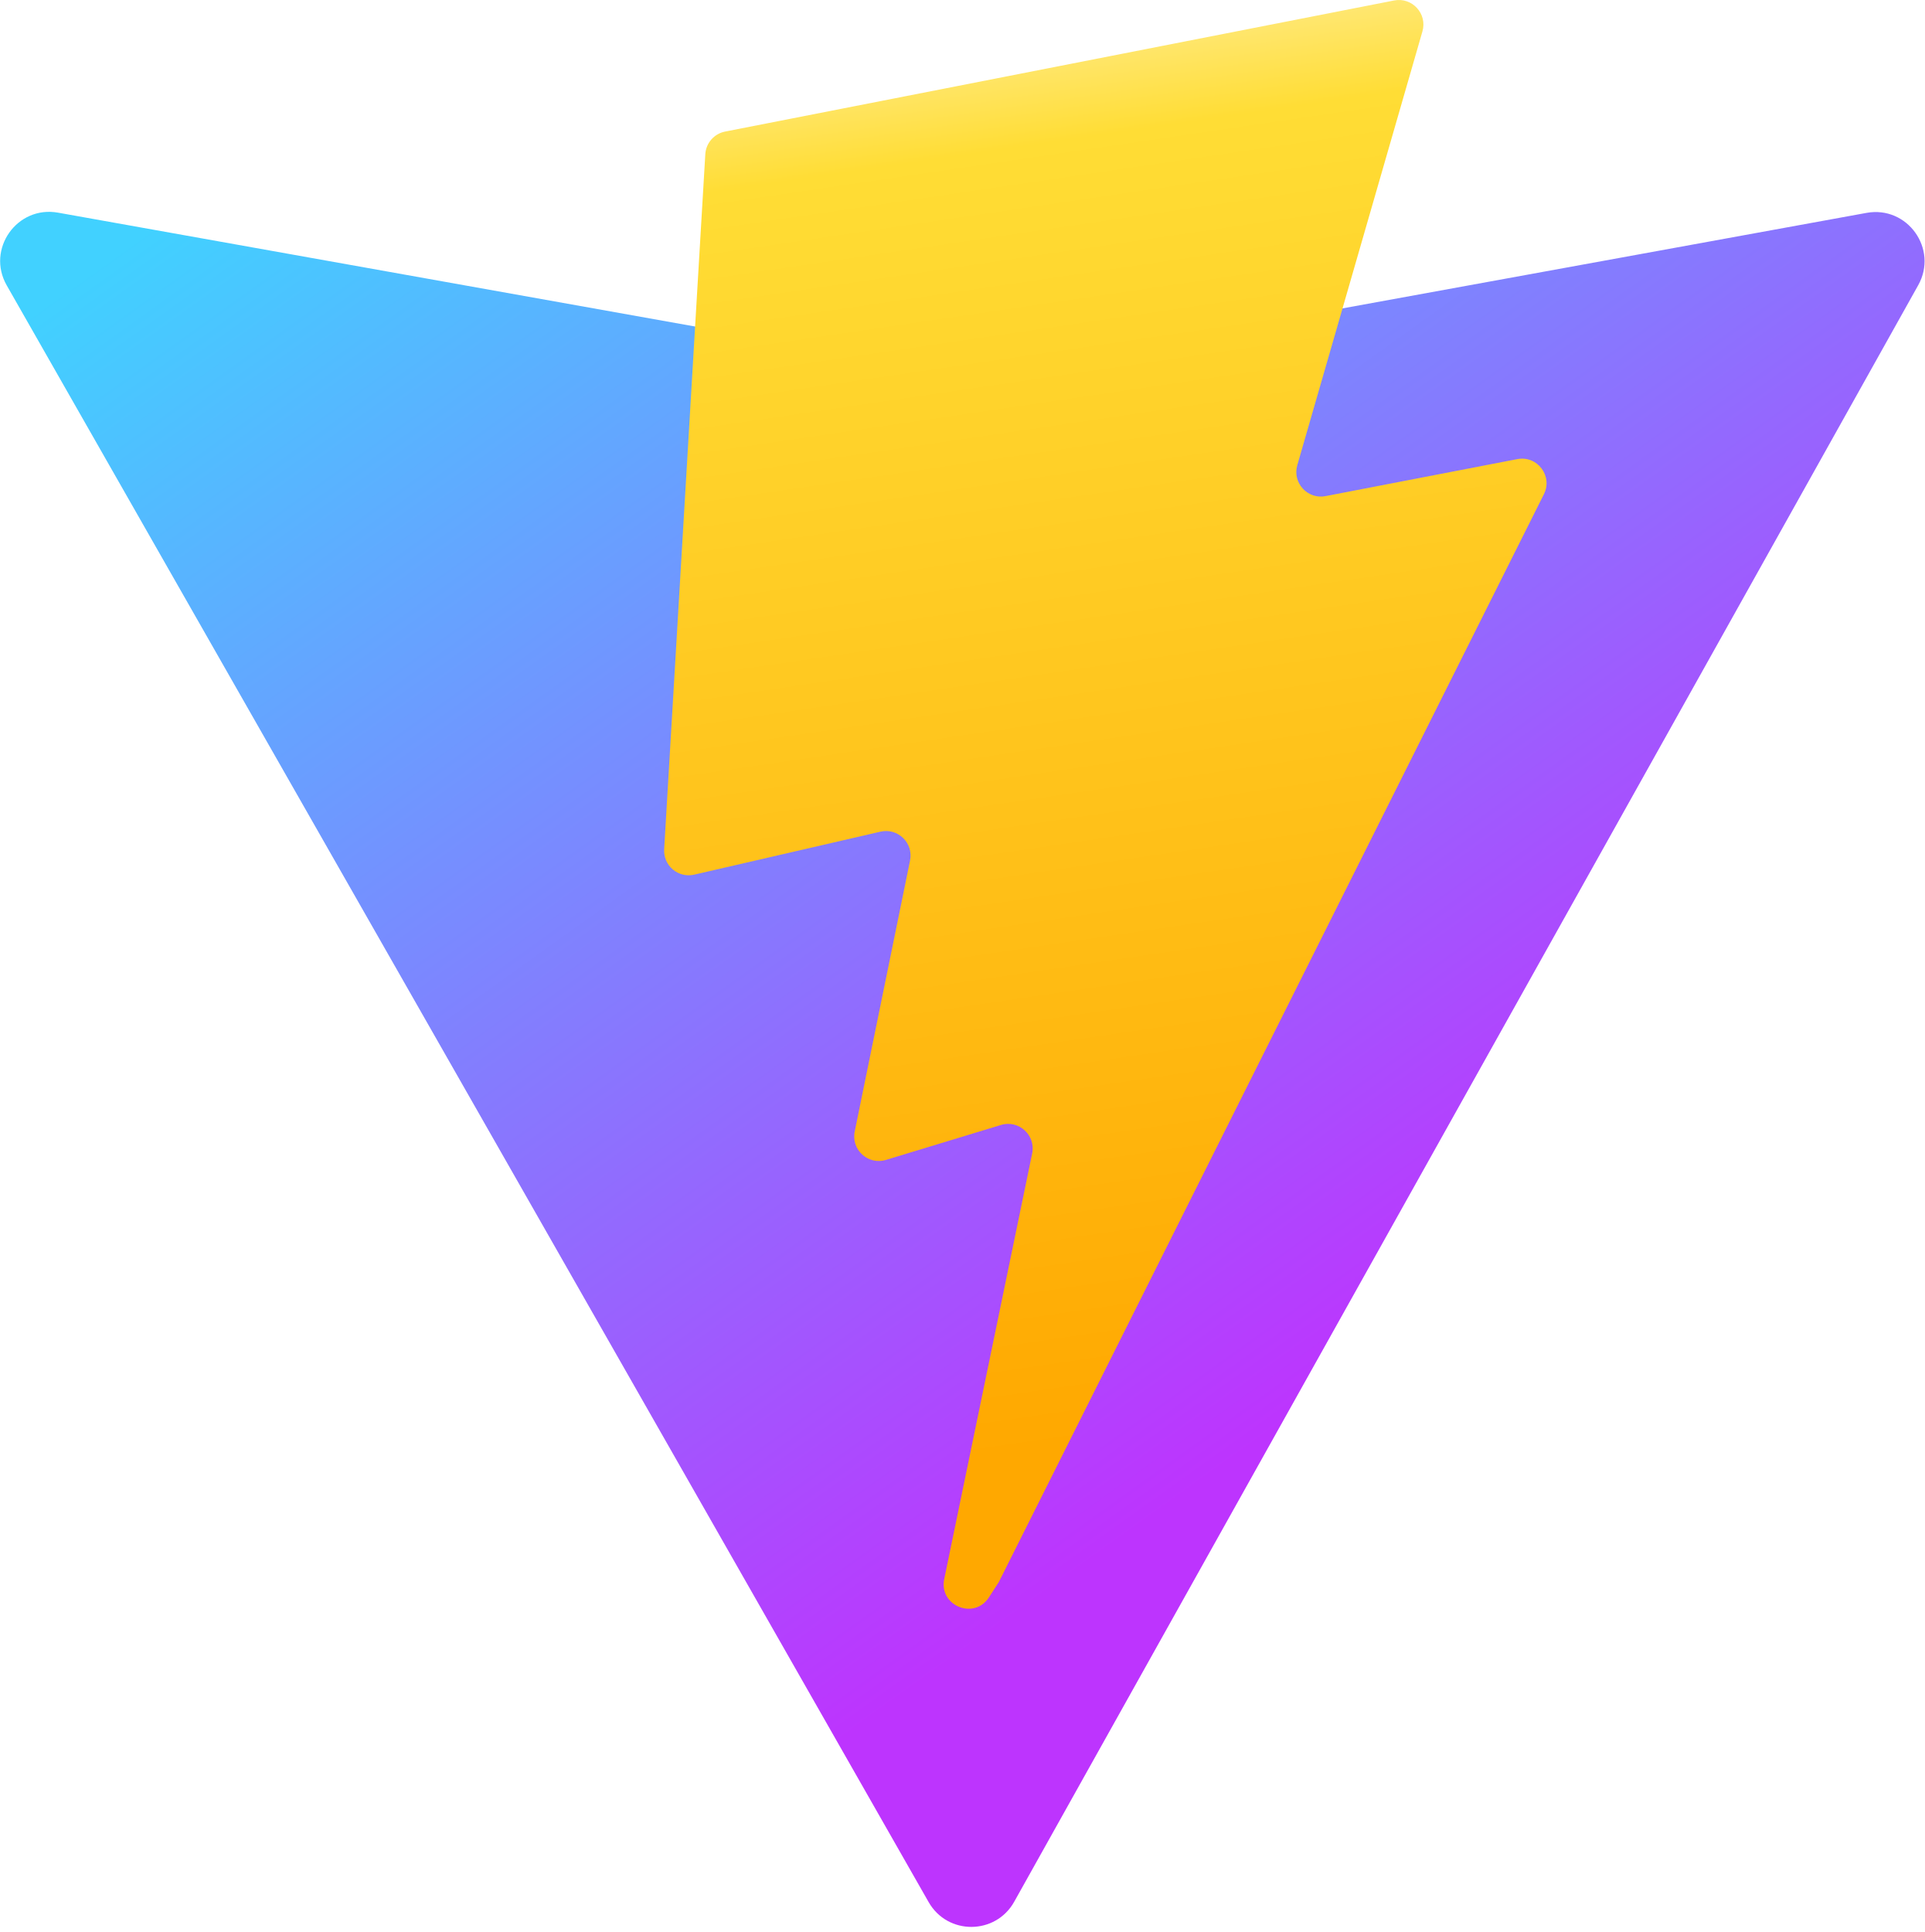
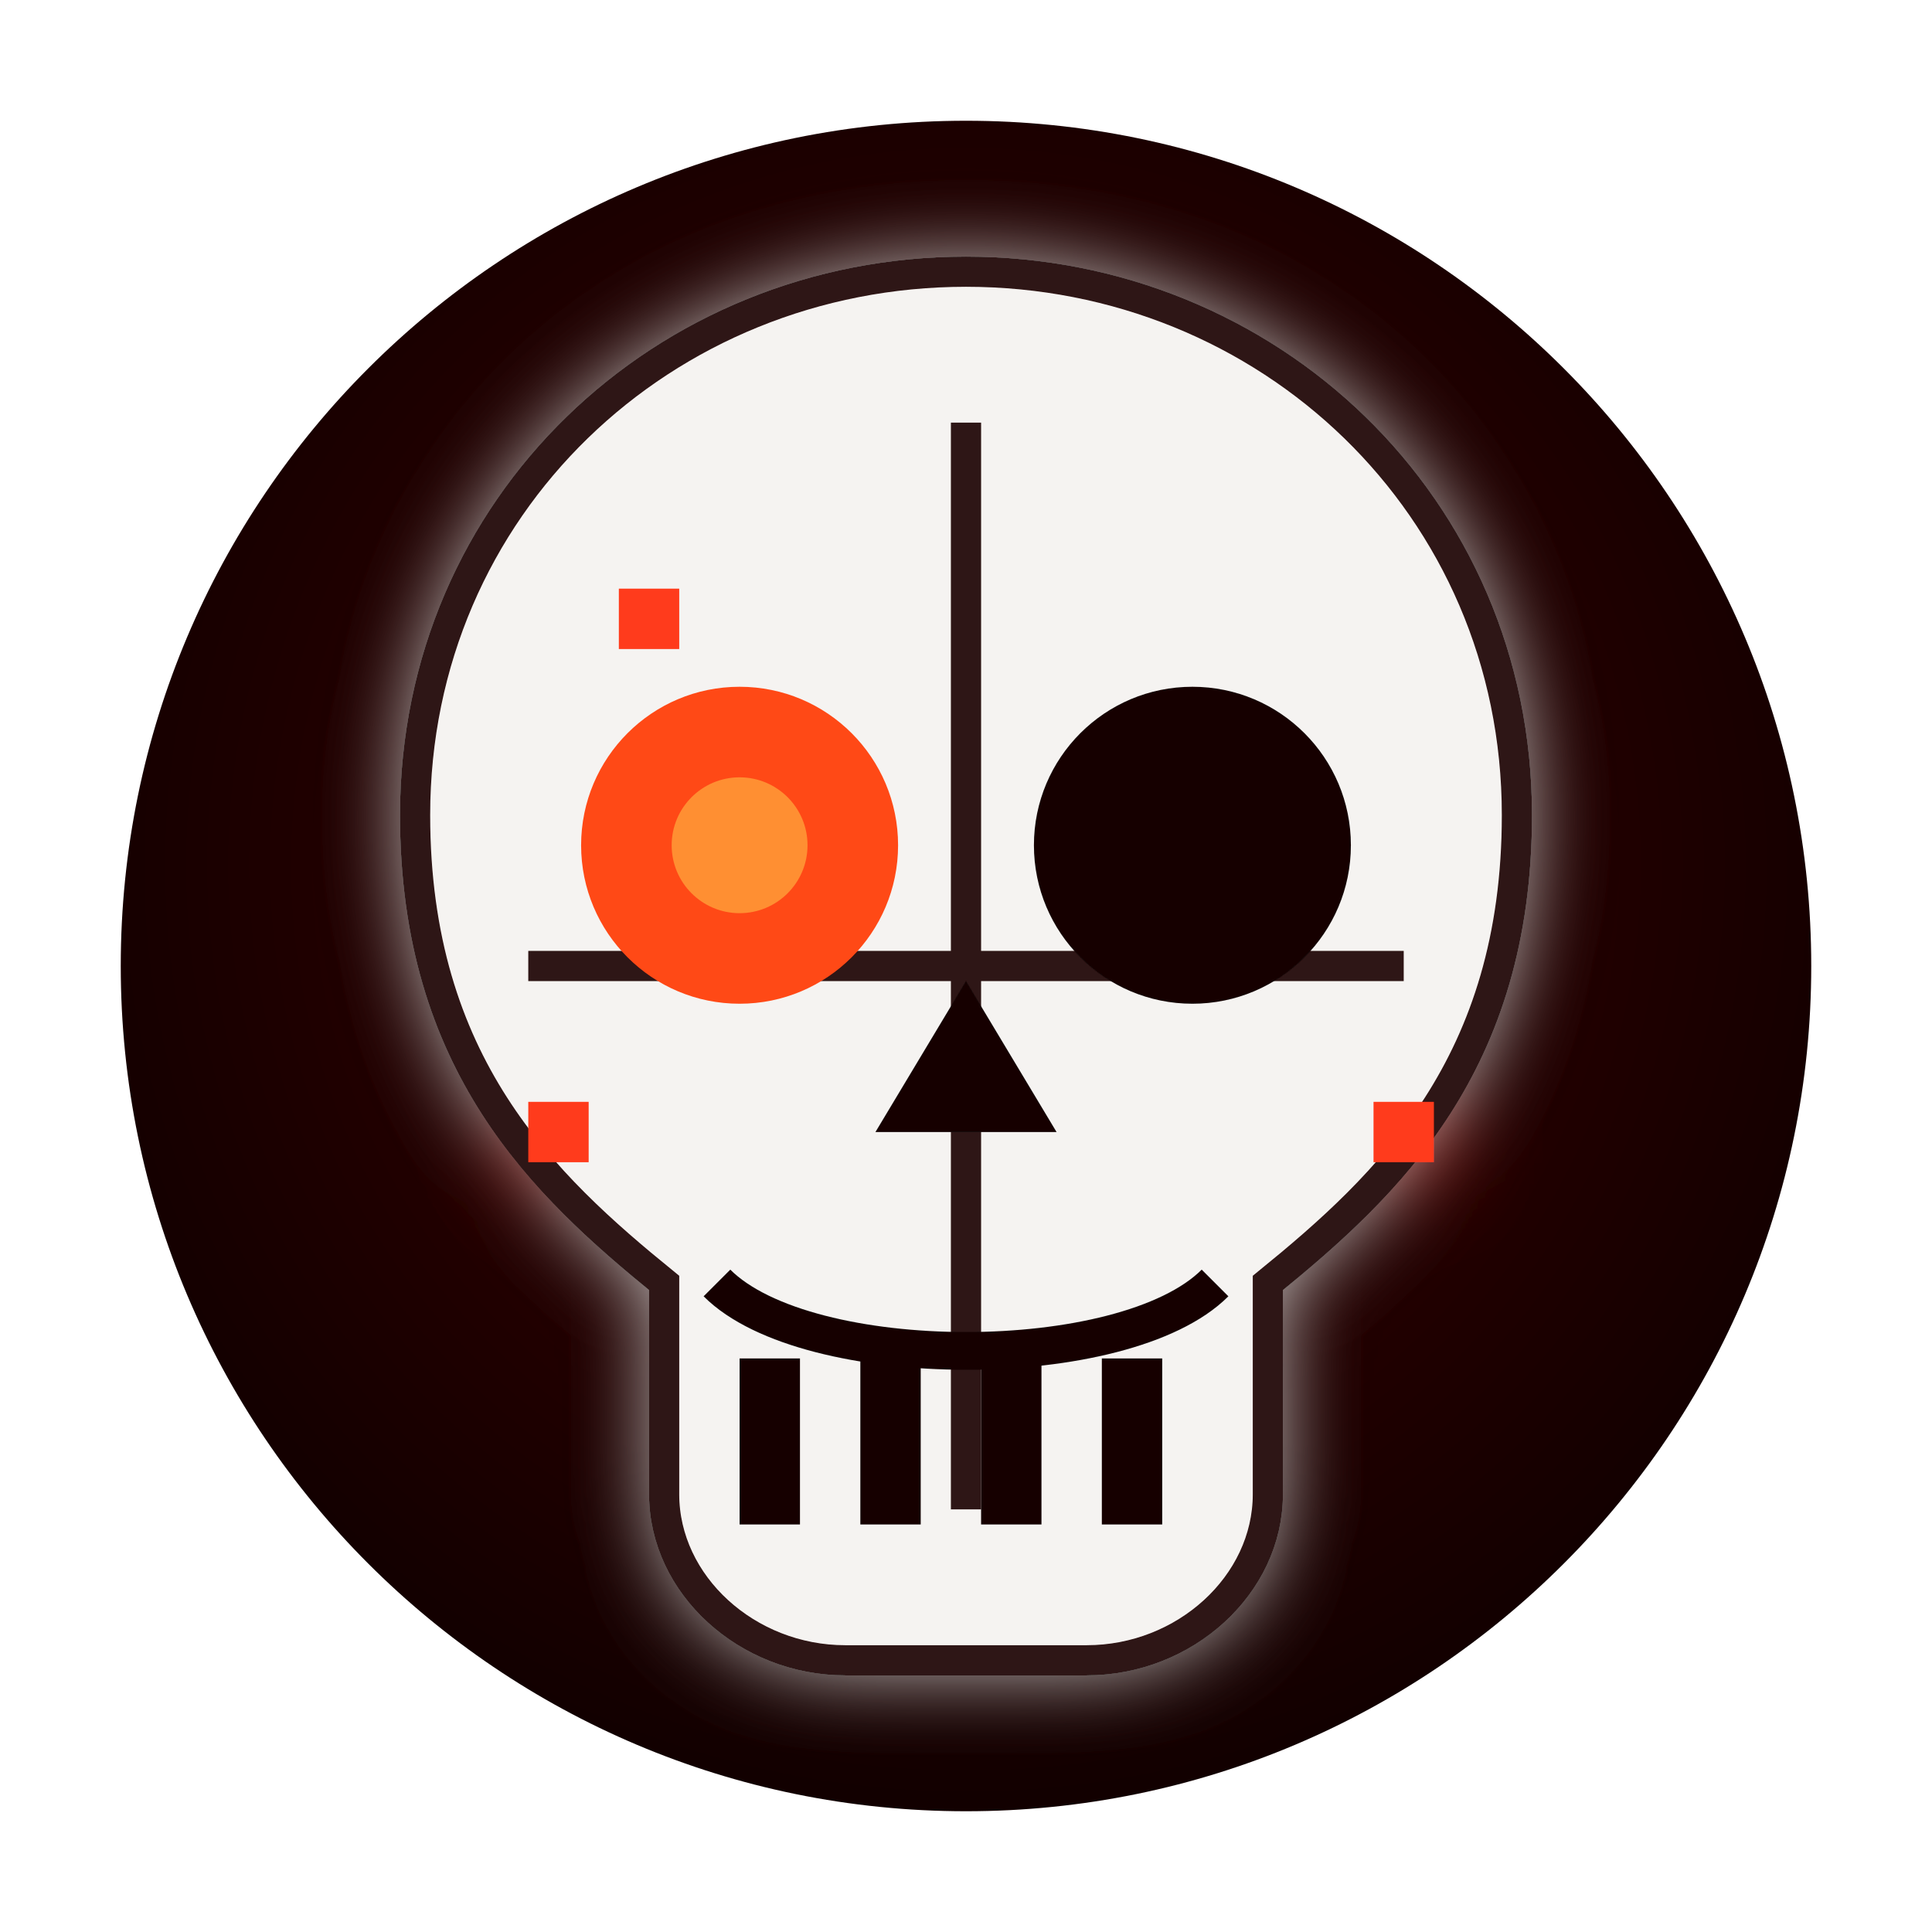
- <svg xmlns="http://www.w3.org/2000/svg" aria-hidden="true" role="img" class="iconify iconify--logos" width="31.88" height="32" preserveAspectRatio="xMidYMid meet" viewBox="0 0 256 257">
+ <svg xmlns="http://www.w3.org/2000/svg" viewBox="0 0 256 256">
  <defs>
-     <linearGradient id="IconifyId1813088fe1fbc01fb466" x1="-.828%" x2="57.636%" y1="7.652%" y2="78.411%">
-       <stop offset="0%" stop-color="#41D1FF" />
-       <stop offset="100%" stop-color="#BD34FE" />
-     </linearGradient>
-     <linearGradient id="IconifyId1813088fe1fbc01fb467" x1="43.376%" x2="50.316%" y1="2.242%" y2="89.03%">
-       <stop offset="0%" stop-color="#FFEA83" />
-       <stop offset="8.333%" stop-color="#FFDD35" />
-       <stop offset="100%" stop-color="#FFA800" />
-     </linearGradient>
+     <radialGradient id="bg" cx="50%" cy="44%" r="58%">
+       <stop offset="0%" stop-color="#3a0000" />
+       <stop offset="55%" stop-color="#250000" />
+       <stop offset="100%" stop-color="#100000" />
+     </radialGradient>
+     <filter id="glow" x="-20%" y="-20%" width="140%" height="140%">
+       <feGaussianBlur stdDeviation="6" result="blur" />
+       <feMerge>
+         <feMergeNode in="blur" />
+         <feMergeNode in="SourceGraphic" />
+       </feMerge>
+     </filter>
  </defs>
-   <path fill="url(#IconifyId1813088fe1fbc01fb466)" d="M255.153 37.938L134.897 252.976c-2.483 4.44-8.862 4.466-11.382.048L.875 37.958c-2.746-4.814 1.371-10.646 6.827-9.67l120.385 21.517a6.537 6.537 0 0 0 2.322-.004l117.867-21.483c5.438-.991 9.574 4.796 6.877 9.62Z" />
-   <path fill="url(#IconifyId1813088fe1fbc01fb467)" d="M185.432.063L96.44 17.501a3.268 3.268 0 0 0-2.634 3.014l-5.474 92.456a3.268 3.268 0 0 0 3.997 3.378l24.777-5.718c2.318-.535 4.413 1.507 3.936 3.838l-7.361 36.047c-.495 2.426 1.782 4.5 4.151 3.78l15.304-4.649c2.372-.72 4.652 1.36 4.15 3.788l-11.698 56.621c-.732 3.542 3.979 5.473 5.943 2.437l1.313-2.028l72.516-144.72c1.215-2.423-.88-5.186-3.54-4.672l-25.505 4.922c-2.396.462-4.435-1.77-3.759-4.114l16.646-57.705c.677-2.35-1.37-4.583-3.769-4.113Z" />
+   <circle cx="128" cy="128" r="112" fill="url(#bg)" />
+   <g filter="url(#glow)">
+     <path d="M128 36c-40 0-73 31-73 72c0 33 17 49 33 62v28c0 12 11 22 24 22h32c13 0 24-10 24-22v-28c16-13 33-29 33-62c0-41-33-72-73-72Z" fill="#f5f3f1" stroke="#2d1212" stroke-width="4" />
+     <path d="M128 56v144" stroke="#2d1212" stroke-width="4" />
+     <path d="M70 128h116" stroke="#2d1212" stroke-width="4" />
+     <circle cx="98" cy="112" r="21" fill="#ff4a18" />
+     <circle cx="98" cy="112" r="9" fill="#ff8f33" />
+     <circle cx="158" cy="112" r="21" fill="#130606" />
+     <path d="M128 130l-12 20h24Z" fill="#120606" />
+     <path d="M95 170c12 12 54 12 66 0" stroke="#120606" stroke-width="5" fill="none" />
+     <rect x="98" y="180" width="8" height="22" fill="#120606" />
+     <rect x="114" y="178" width="8" height="24" fill="#120606" />
+     <rect x="130" y="178" width="8" height="24" fill="#120606" />
+     <rect x="146" y="180" width="8" height="22" fill="#120606" />
+     <rect x="70" y="146" width="8" height="8" fill="#ff3a1a" />
+     <rect x="182" y="146" width="8" height="8" fill="#ff3a1a" />
+     <rect x="82" y="78" width="8" height="8" fill="#ff3a1a" />
+   </g>
</svg>
